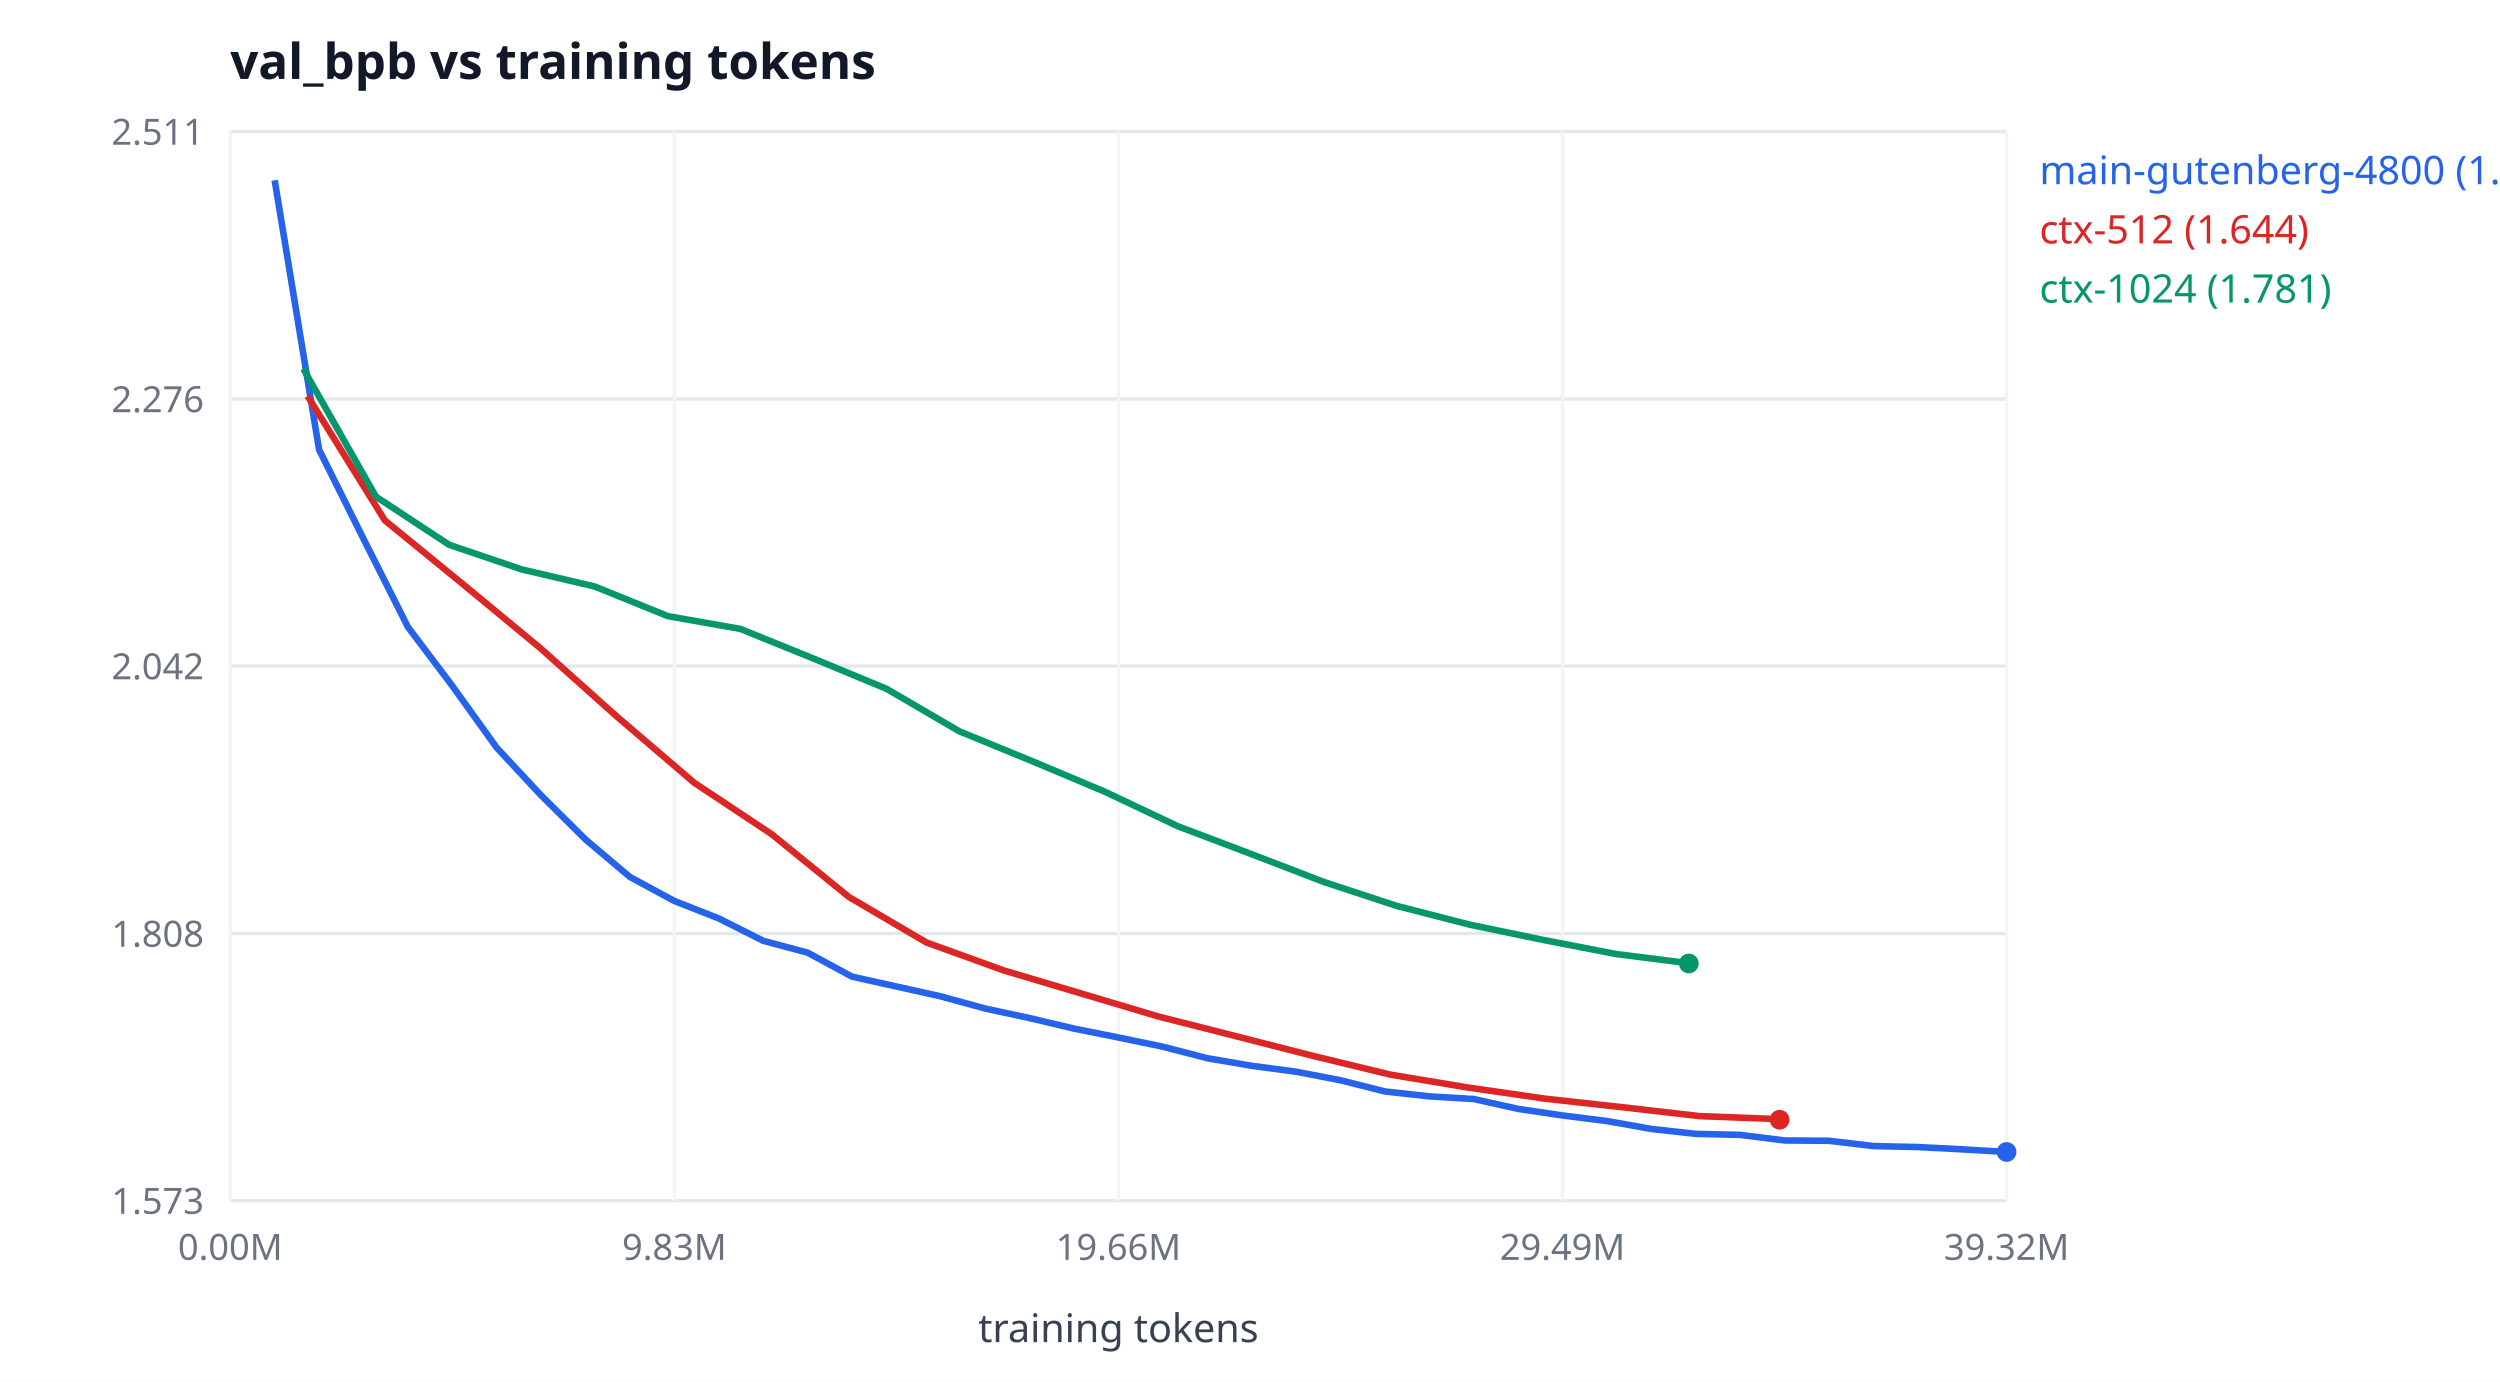
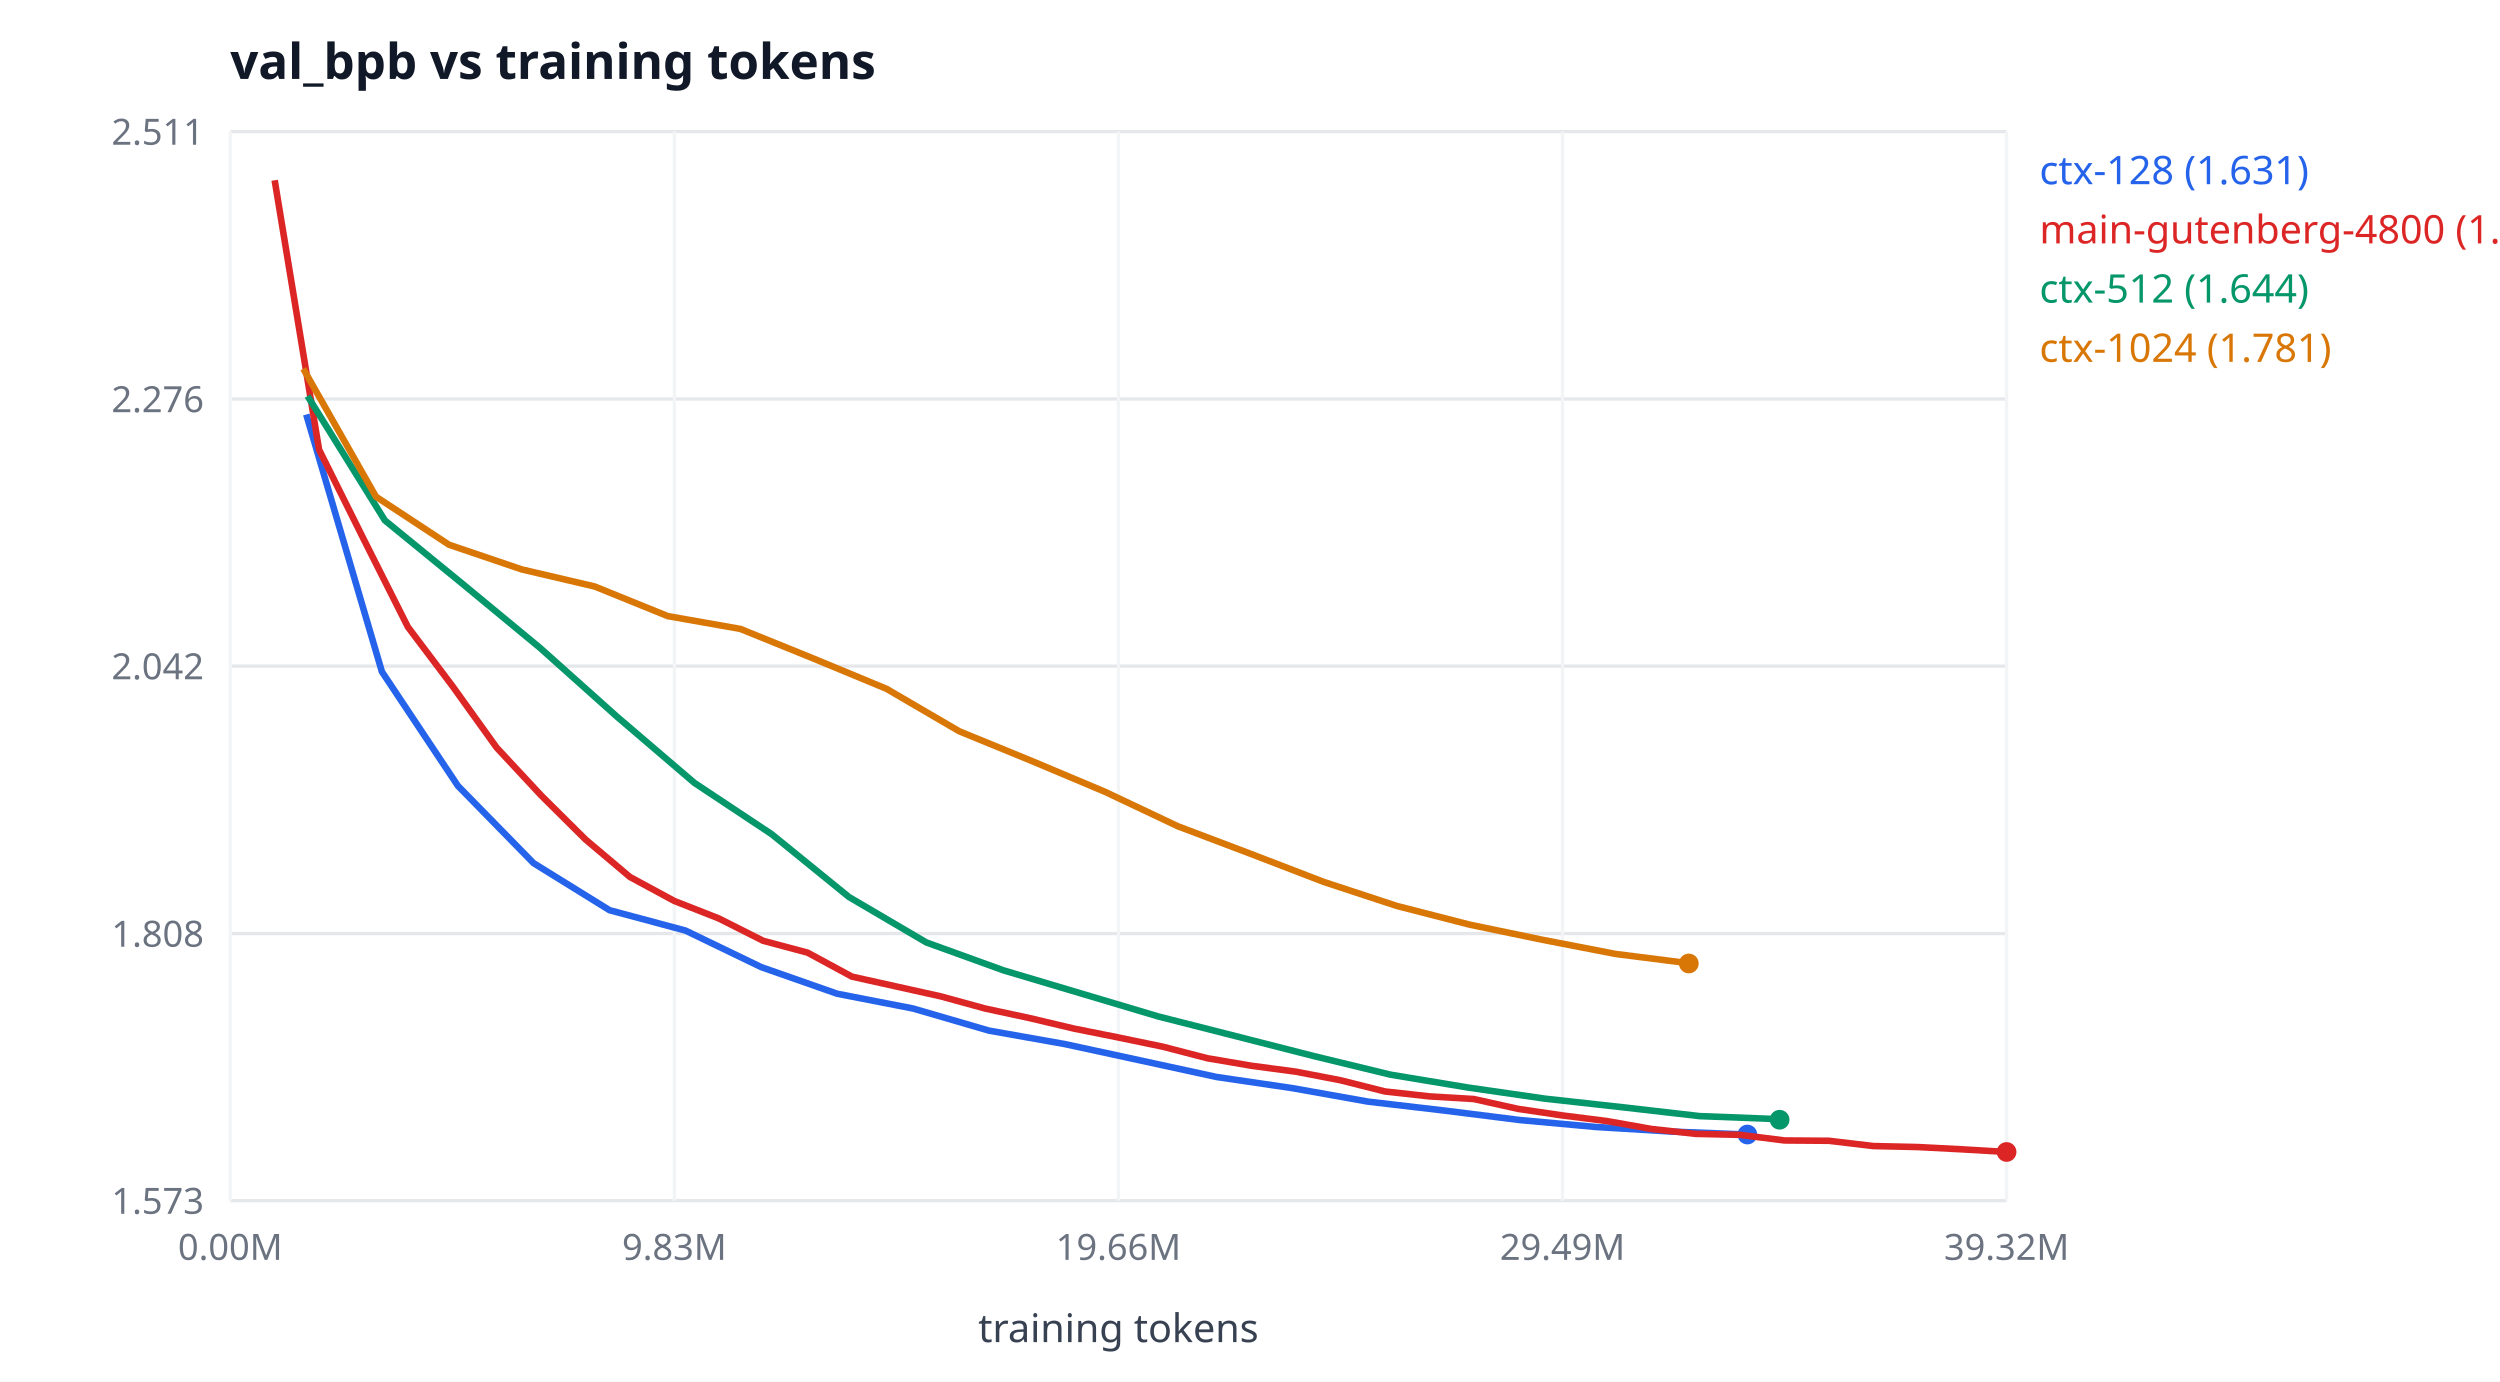
<svg xmlns="http://www.w3.org/2000/svg" width="760" height="420" viewBox="0 0 760 420" font-family="ui-sans-serif, system-ui, sans-serif">
  <rect width="760" height="420" fill="#ffffff" />
  <text x="70" y="24" font-size="15" font-weight="600" fill="#111827">val_bpb vs training tokens</text>
  <line x1="70" y1="365.0" x2="610" y2="365.0" stroke="#e5e7eb" stroke-width="1" />
  <text x="62" y="369.0" font-size="11" fill="#6b7280" text-anchor="end">1.573</text>
  <line x1="70" y1="283.8" x2="610" y2="283.8" stroke="#e5e7eb" stroke-width="1" />
  <text x="62" y="287.8" font-size="11" fill="#6b7280" text-anchor="end">1.808</text>
  <line x1="70" y1="202.5" x2="610" y2="202.5" stroke="#e5e7eb" stroke-width="1" />
  <text x="62" y="206.5" font-size="11" fill="#6b7280" text-anchor="end">2.042</text>
  <line x1="70" y1="121.3" x2="610" y2="121.3" stroke="#e5e7eb" stroke-width="1" />
  <text x="62" y="125.3" font-size="11" fill="#6b7280" text-anchor="end">2.276</text>
  <line x1="70" y1="40.0" x2="610" y2="40.0" stroke="#e5e7eb" stroke-width="1" />
  <text x="62" y="44.0" font-size="11" fill="#6b7280" text-anchor="end">2.511</text>
  <line x1="70.0" y1="40" x2="70.0" y2="365" stroke="#f3f4f6" stroke-width="1" />
  <text x="70.0" y="383" font-size="11" fill="#6b7280" text-anchor="middle">0.00M</text>
  <line x1="205.0" y1="40" x2="205.0" y2="365" stroke="#f3f4f6" stroke-width="1" />
  <text x="205.0" y="383" font-size="11" fill="#6b7280" text-anchor="middle">9.83M</text>
  <line x1="340.0" y1="40" x2="340.0" y2="365" stroke="#f3f4f6" stroke-width="1" />
  <text x="340.0" y="383" font-size="11" fill="#6b7280" text-anchor="middle">19.66M</text>
  <line x1="475.0" y1="40" x2="475.0" y2="365" stroke="#f3f4f6" stroke-width="1" />
  <text x="475.0" y="383" font-size="11" fill="#6b7280" text-anchor="middle">29.49M</text>
  <line x1="610.0" y1="40" x2="610.0" y2="365" stroke="#f3f4f6" stroke-width="1" />
  <text x="610.0" y="383" font-size="11" fill="#6b7280" text-anchor="middle">39.32M</text>
  <text x="340" y="408" font-size="12" fill="#374151" text-anchor="middle">training tokens</text>
-   <path d="M83.5,54.8 L97.0,136.7 L110.5,163.8 L124.0,190.6 L137.5,208.5 L151.0,227.3 L164.5,241.8 L178.0,255.2 L191.5,266.6 L205.0,273.9 L218.5,279.2 L232.0,286.0 L245.5,289.6 L259.0,296.9 L272.5,299.9 L286.0,302.9 L299.5,306.6 L313.0,309.5 L326.5,312.7 L340.0,315.4 L353.5,318.2 L367.0,321.7 L380.5,324.0 L394.0,325.8 L407.5,328.4 L421.0,331.8 L434.5,333.3 L448.0,334.1 L461.5,337.1 L475.0,339.1 L488.5,340.8 L502.0,343.2 L515.5,344.7 L529.0,345.0 L542.5,346.7 L556.0,346.8 L569.5,348.4 L583.0,348.7 L596.5,349.4 L610.0,350.2" fill="none" stroke="#2563eb" stroke-width="2" />
-   <circle cx="610.0" cy="350.2" r="3" fill="#2563eb" />
-   <text x="620" y="56" font-size="12" fill="#2563eb">main-gutenberg-4800 (1.616)</text>
-   <path d="M93.5,120.4 L117.0,158.2 L140.5,177.4 L164.1,196.9 L187.6,217.9 L211.1,238.0 L234.6,253.6 L258.1,272.7 L281.6,286.5 L305.1,295.0 L328.6,302.0 L352.1,309.0 L375.7,315.0 L399.2,321.0 L422.7,326.7 L446.2,330.6 L469.7,334.0 L493.2,336.6 L516.7,339.3 L540.2,340.2 L541.0,340.4" fill="none" stroke="#dc2626" stroke-width="2" />
-   <circle cx="541.0" cy="340.4" r="3" fill="#dc2626" />
-   <text x="620" y="74" font-size="12" fill="#dc2626">ctx-512 (1.644)</text>
-   <path d="M92.2,112.1 L114.3,151.0 L136.5,165.6 L158.6,173.1 L180.8,178.3 L203.0,187.3 L225.1,191.2 L247.3,200.2 L269.5,209.4 L291.6,222.3 L313.8,231.4 L335.9,240.7 L358.1,251.2 L380.3,259.6 L402.4,268.1 L424.6,275.4 L446.8,281.1 L468.9,285.7 L491.1,290.0 L513.2,292.8 L513.4,292.9" fill="none" stroke="#059669" stroke-width="2" />
-   <circle cx="513.4" cy="292.9" r="3" fill="#059669" />
-   <text x="620" y="92" font-size="12" fill="#059669">ctx-1024 (1.781)</text>
+   <path d="M93.1,126.0 L116.1,204.2 L139.2,238.9 L162.2,262.4 L185.3,276.7 L208.4,282.9 L231.4,294.0 L254.5,302.1 L277.6,306.6 L300.6,313.3 L323.7,317.4 L346.8,322.4 L369.8,327.4 L392.9,330.8 L415.9,334.9 L439.0,337.6 L462.1,340.5 L485.1,342.6 L508.2,344.0 L531.2,344.9" fill="none" stroke="#2563eb" stroke-width="2" />
+   <circle cx="531.2" cy="344.9" r="3" fill="#2563eb" />
+   <text x="620" y="56" font-size="12" fill="#2563eb">ctx-128 (1.631)</text>
+   <path d="M83.5,54.8 L97.0,136.7 L110.5,163.8 L124.0,190.6 L137.5,208.5 L151.0,227.3 L164.5,241.8 L178.0,255.2 L191.5,266.6 L205.0,273.9 L218.5,279.2 L232.0,286.0 L245.5,289.6 L259.0,296.9 L272.5,299.9 L286.0,302.9 L299.5,306.6 L313.0,309.5 L326.5,312.7 L340.0,315.4 L353.5,318.2 L367.0,321.7 L380.5,324.0 L394.0,325.8 L407.5,328.4 L421.0,331.8 L434.5,333.3 L448.0,334.1 L461.5,337.1 L475.0,339.1 L488.5,340.8 L502.0,343.2 L515.5,344.7 L529.0,345.0 L542.5,346.7 L556.0,346.8 L569.5,348.4 L583.0,348.7 L596.5,349.4 L610.0,350.2" fill="none" stroke="#dc2626" stroke-width="2" />
+   <circle cx="610.0" cy="350.2" r="3" fill="#dc2626" />
+   <text x="620" y="74" font-size="12" fill="#dc2626">main-gutenberg-4800 (1.616)</text>
+   <path d="M93.5,120.4 L117.0,158.2 L140.5,177.4 L164.1,196.9 L187.6,217.9 L211.1,238.0 L234.6,253.6 L258.1,272.7 L281.6,286.5 L305.1,295.0 L328.6,302.0 L352.1,309.0 L375.7,315.0 L399.2,321.0 L422.7,326.7 L446.2,330.6 L469.7,334.0 L493.2,336.6 L516.7,339.3 L540.2,340.2 L541.0,340.4" fill="none" stroke="#059669" stroke-width="2" />
+   <circle cx="541.0" cy="340.4" r="3" fill="#059669" />
+   <text x="620" y="92" font-size="12" fill="#059669">ctx-512 (1.644)</text>
+   <path d="M92.2,112.1 L114.3,151.0 L136.5,165.6 L158.6,173.1 L180.8,178.3 L203.0,187.3 L225.1,191.2 L247.3,200.2 L269.5,209.4 L291.6,222.3 L313.8,231.4 L335.9,240.7 L358.1,251.2 L380.3,259.6 L402.4,268.1 L424.6,275.4 L446.8,281.1 L468.9,285.7 L491.1,290.0 L513.2,292.8 L513.4,292.9" fill="none" stroke="#d97706" stroke-width="2" />
+   <circle cx="513.4" cy="292.9" r="3" fill="#d97706" />
+   <text x="620" y="110" font-size="12" fill="#d97706">ctx-1024 (1.781)</text>
</svg>
